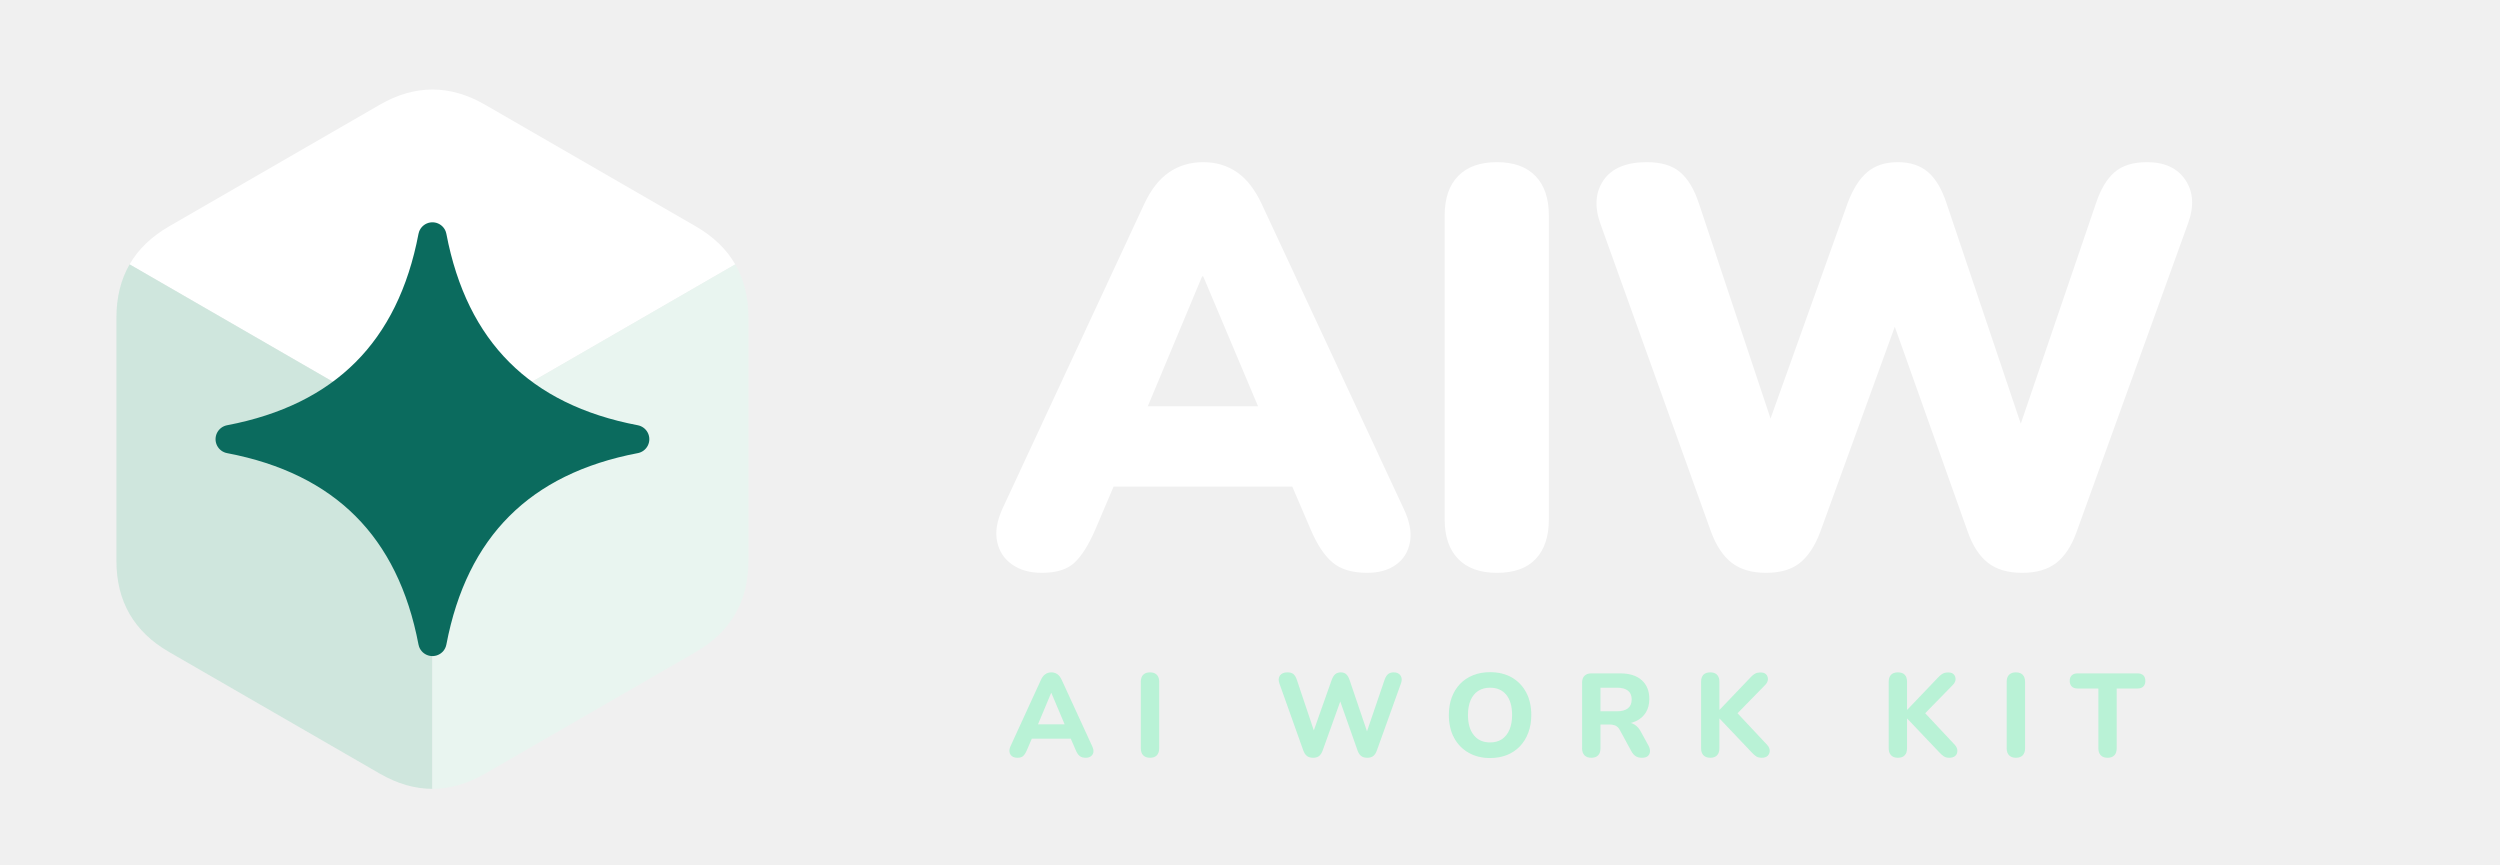
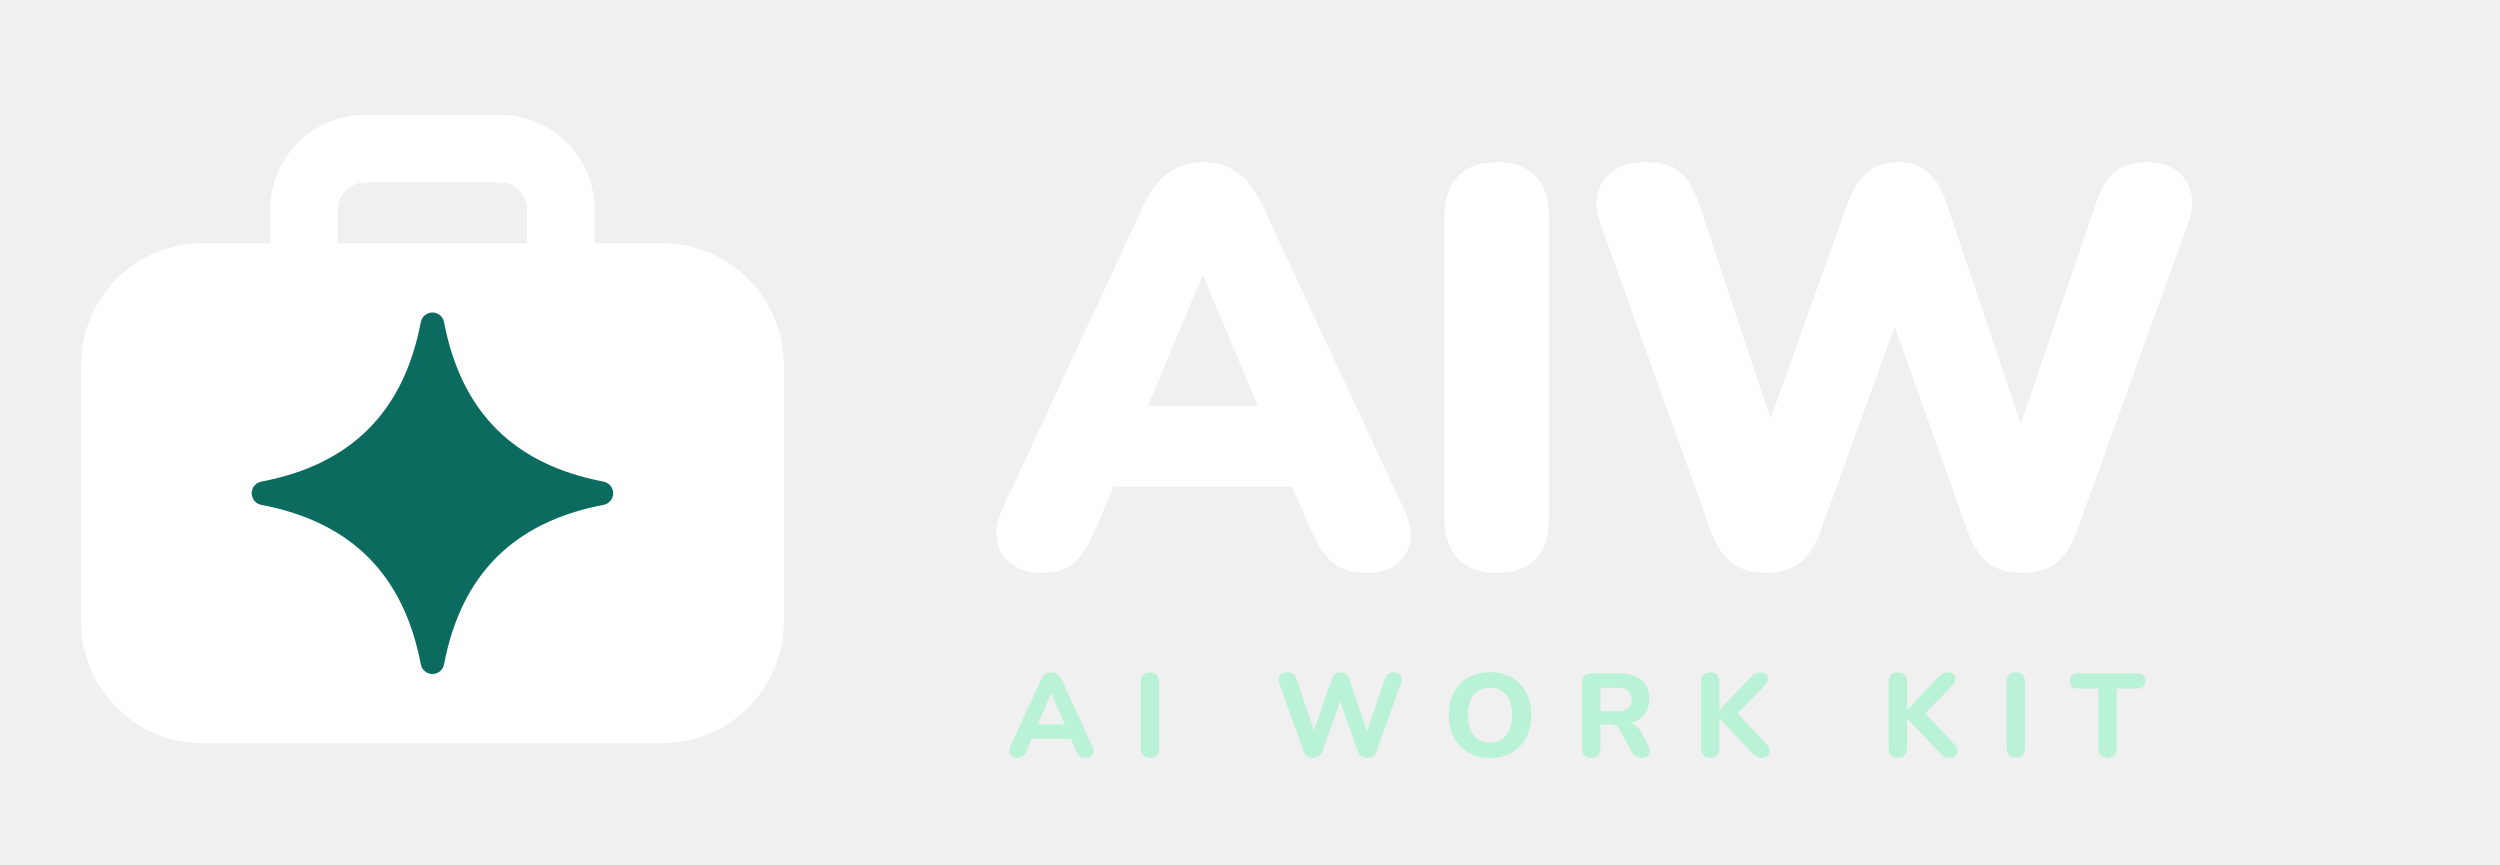
<svg xmlns="http://www.w3.org/2000/svg" width="370" height="128" viewBox="0 0 370 128" role="img">
-   <clipPath id="c">
-     <path d="M56.21,15.50 Q64.00,11.00 71.79,15.50 L102.97,33.50 Q110.77,38.00 110.77,47.00 L110.77,83.00 Q110.77,92.00 102.97,96.50 L71.79,114.50 Q64.00,119.00 56.21,114.50 L25.03,96.50 Q17.23,92.00 17.23,83.00 L17.23,47.00 Q17.23,38.00 25.03,33.50 Z" />
-   </clipPath>
-   <g clip-path="url(#c)">
-     <polygon points="64.00,11.00 110.77,38.00 64.00,65.00 17.23,38.00" fill="#ffffff" />
-     <polygon points="17.23,38.00 64.00,65.00 64.00,119.00 17.23,92.00" fill="#cfe6dd" />
-     <polygon points="64.00,65.00 110.77,38.00 110.77,92.00 64.00,119.00" fill="#e9f5f0" />
-   </g>
-   <path d="M64,35 Q68.80,60.20 94,65 Q68.80,69.80 64,95 Q59.20,69.80 34,65 Q59.20,60.20 64,35 Z" fill="#0b6b5e" stroke="#0b6b5e" stroke-width="4.2" stroke-linejoin="round" />
+   <path d="M45,38 V31 a9,9 0 0 1 9,-9 h20 a9,9 0 0 1 9,9 V38" fill="none" stroke="#ffffff" stroke-width="10" stroke-linecap="round" />
+   <rect x="12" y="36" width="104" height="74" rx="18" fill="#ffffff" />
+   <path d="M64,48 Q68.0,69.0 89,73 Q68.0,77.0 64,98 Q60.0,77.0 39,73 Q60.0,69.0 64,48 Z" fill="#0b6b5e" stroke="#0b6b5e" stroke-width="3.5" stroke-linejoin="round" />
  <path d="M154.18 84.78Q151.52 84.78 149.77 83.53Q148.01 82.29 147.57 80.14Q147.13 78 148.35 75.32L169.29 30.31Q170.81 27.01 173.01 25.51Q175.21 24 178.08 24Q180.93 24 183.1 25.51Q185.27 27.01 186.79 30.31L207.76 75.32Q209.06 78.05 208.68 80.21Q208.29 82.37 206.6 83.58Q204.92 84.78 202.34 84.78Q199.03 84.78 197.21 83.24Q195.4 81.71 193.97 78.34L189.42 67.74L195.35 72.02H160.7L166.63 67.74L162.12 78.34Q160.65 81.74 159.04 83.26Q157.44 84.78 154.18 84.78ZM177.91 40.91 168.19 64.16 165.79 60.13H190.26L187.89 64.16L178.08 40.91ZM221.54 84.78Q217.81 84.78 215.81 82.72Q213.81 80.66 213.81 76.88V31.9Q213.81 28.09 215.81 26.05Q217.81 24 221.54 24Q225.27 24 227.25 26.05Q229.23 28.09 229.23 31.9V76.88Q229.23 80.66 227.29 82.72Q225.36 84.78 221.54 84.78ZM261.37 84.78Q258.24 84.78 256.32 83.31Q254.4 81.84 253.23 78.69L236.86 33.12Q235.5 29.31 237.34 26.65Q239.18 24 243.74 24Q246.92 24 248.66 25.48Q250.4 26.96 251.43 30.09L263.92 67.59H260.02L273.45 30.06Q274.62 26.94 276.36 25.47Q278.1 24 280.87 24Q283.64 24 285.35 25.47Q287.06 26.94 288.11 30.15L300.72 67.59H297.41L310.2 30.09Q311.23 26.99 312.94 25.5Q314.66 24 317.75 24Q321.68 24 323.45 26.65Q325.22 29.31 323.81 33.12L307.32 78.77Q306.21 81.84 304.33 83.31Q302.45 84.78 299.27 84.78Q296.14 84.78 294.24 83.31Q292.33 81.84 291.22 78.69L279.39 45.44H281.49L269.38 78.77Q268.22 81.84 266.38 83.31Q264.55 84.78 261.37 84.78Z" fill="#ffffff" />
  <path d="M150.59 112.15Q150.1 112.15 149.79 111.93Q149.48 111.7 149.41 111.32Q149.34 110.93 149.55 110.45L154.05 100.64Q154.32 100.04 154.71 99.78Q155.1 99.51 155.6 99.51Q156.1 99.51 156.49 99.78Q156.87 100.04 157.14 100.64L161.65 110.45Q161.88 110.94 161.82 111.33Q161.75 111.72 161.45 111.93Q161.16 112.15 160.69 112.15Q160.1 112.15 159.77 111.87Q159.45 111.6 159.2 111L158.15 108.57L159.24 109.32H151.94L153.03 108.57L151.99 111Q151.73 111.61 151.44 111.88Q151.15 112.15 150.59 112.15ZM155.57 102.55 153.33 107.9 152.85 107.2H158.33L157.86 107.9L155.6 102.55ZM170.2 112.15Q169.54 112.15 169.19 111.78Q168.84 111.42 168.84 110.75V100.91Q168.84 100.23 169.19 99.87Q169.54 99.51 170.2 99.51Q170.86 99.51 171.21 99.87Q171.56 100.23 171.56 100.91V110.75Q171.56 111.42 171.22 111.78Q170.88 112.15 170.2 112.15ZM194.34 112.15Q193.77 112.15 193.43 111.89Q193.09 111.62 192.88 111.05L189.34 101.12Q189.11 100.45 189.43 99.98Q189.76 99.51 190.55 99.51Q191.12 99.51 191.43 99.77Q191.74 100.04 191.93 100.6L194.81 109.19H194.06L197.1 100.6Q197.31 100.04 197.62 99.78Q197.94 99.51 198.43 99.51Q198.93 99.51 199.23 99.78Q199.53 100.04 199.73 100.62L202.64 109.19H201.99L204.92 100.6Q205.11 100.05 205.42 99.78Q205.73 99.51 206.28 99.51Q206.96 99.51 207.28 99.98Q207.59 100.45 207.35 101.12L203.78 111.06Q203.58 111.62 203.25 111.89Q202.91 112.15 202.35 112.15Q201.79 112.15 201.45 111.89Q201.11 111.62 200.91 111.05L198.15 103.23H198.57L195.76 111.06Q195.55 111.62 195.23 111.89Q194.9 112.15 194.34 112.15ZM220.53 112.19Q218.7 112.19 217.33 111.39Q215.95 110.6 215.19 109.17Q214.43 107.74 214.43 105.82Q214.43 104.38 214.86 103.21Q215.3 102.04 216.1 101.21Q216.91 100.37 218.03 99.93Q219.15 99.48 220.53 99.48Q222.37 99.48 223.74 100.26Q225.11 101.05 225.87 102.47Q226.63 103.89 226.63 105.81Q226.63 107.26 226.19 108.43Q225.76 109.6 224.95 110.45Q224.15 111.29 223.03 111.74Q221.9 112.19 220.53 112.19ZM220.53 109.88Q221.56 109.88 222.29 109.4Q223.01 108.91 223.4 108Q223.79 107.09 223.79 105.82Q223.79 103.9 222.94 102.84Q222.08 101.78 220.53 101.78Q219.51 101.78 218.78 102.25Q218.04 102.73 217.65 103.63Q217.26 104.54 217.26 105.82Q217.26 107.74 218.13 108.81Q218.99 109.88 220.53 109.88ZM235.51 112.15Q234.85 112.15 234.5 111.78Q234.15 111.42 234.15 110.76V101.04Q234.15 100.37 234.51 100.01Q234.87 99.66 235.53 99.66H239.79Q241.85 99.66 242.97 100.66Q244.1 101.66 244.1 103.44Q244.1 104.6 243.59 105.44Q243.08 106.28 242.12 106.73Q241.17 107.18 239.79 107.18L239.94 106.9H240.65Q241.38 106.9 241.93 107.25Q242.49 107.6 242.88 108.35L243.98 110.36Q244.22 110.8 244.2 111.21Q244.18 111.63 243.89 111.89Q243.59 112.15 243.01 112.15Q242.44 112.15 242.07 111.91Q241.71 111.67 241.43 111.16L239.75 108.07Q239.49 107.58 239.11 107.4Q238.73 107.23 238.19 107.23H236.87V110.76Q236.87 111.42 236.53 111.78Q236.19 112.15 235.51 112.15ZM236.87 105.27H239.31Q240.38 105.27 240.93 104.83Q241.49 104.39 241.49 103.51Q241.49 102.65 240.93 102.21Q240.38 101.78 239.31 101.78H236.87ZM253.12 112.15Q252.46 112.15 252.11 111.78Q251.76 111.42 251.76 110.76V100.89Q251.76 100.22 252.11 99.86Q252.46 99.51 253.12 99.51Q253.77 99.51 254.12 99.86Q254.47 100.22 254.47 100.89V105.04H254.51L259.16 100.17Q259.46 99.85 259.79 99.68Q260.11 99.52 260.53 99.52Q261.14 99.52 261.41 99.83Q261.68 100.15 261.65 100.58Q261.61 101 261.27 101.35L256.59 106.14L256.6 104.97L261.5 110.2Q261.91 110.63 261.92 111.09Q261.93 111.54 261.62 111.85Q261.32 112.15 260.73 112.15Q260.22 112.15 259.91 111.94Q259.61 111.74 259.24 111.34L254.51 106.36H254.47V110.76Q254.47 111.42 254.13 111.78Q253.79 112.15 253.12 112.15ZM280.89 112.15Q280.23 112.15 279.88 111.78Q279.53 111.42 279.53 110.76V100.89Q279.53 100.22 279.88 99.86Q280.23 99.51 280.89 99.51Q281.55 99.51 281.9 99.86Q282.24 100.22 282.24 100.89V105.04H282.28L286.93 100.17Q287.23 99.85 287.56 99.68Q287.88 99.52 288.3 99.52Q288.91 99.52 289.18 99.83Q289.45 100.15 289.42 100.58Q289.38 101 289.04 101.35L284.36 106.14L284.38 104.97L289.28 110.2Q289.68 110.63 289.69 111.09Q289.71 111.54 289.4 111.85Q289.09 112.15 288.5 112.15Q287.99 112.15 287.69 111.94Q287.38 111.74 287.01 111.34L282.28 106.36H282.24V110.76Q282.24 111.42 281.9 111.78Q281.56 112.15 280.89 112.15ZM298.35 112.15Q297.7 112.15 297.34 111.78Q296.99 111.42 296.99 110.75V100.91Q296.99 100.23 297.34 99.87Q297.7 99.51 298.35 99.51Q299.01 99.51 299.36 99.87Q299.71 100.23 299.71 100.91V110.75Q299.71 111.42 299.37 111.78Q299.03 112.15 298.35 112.15ZM311.92 112.15Q311.26 112.15 310.91 111.78Q310.56 111.42 310.56 110.76V101.9H307.47Q306.92 101.9 306.62 101.6Q306.32 101.31 306.32 100.78Q306.32 100.23 306.62 99.95Q306.92 99.66 307.47 99.66H316.36Q316.91 99.66 317.21 99.95Q317.51 100.23 317.51 100.78Q317.51 101.31 317.21 101.6Q316.91 101.9 316.36 101.9H313.27V110.76Q313.27 111.42 312.93 111.78Q312.59 112.15 311.92 112.15Z" fill="#b9f2d6" />
</svg>
